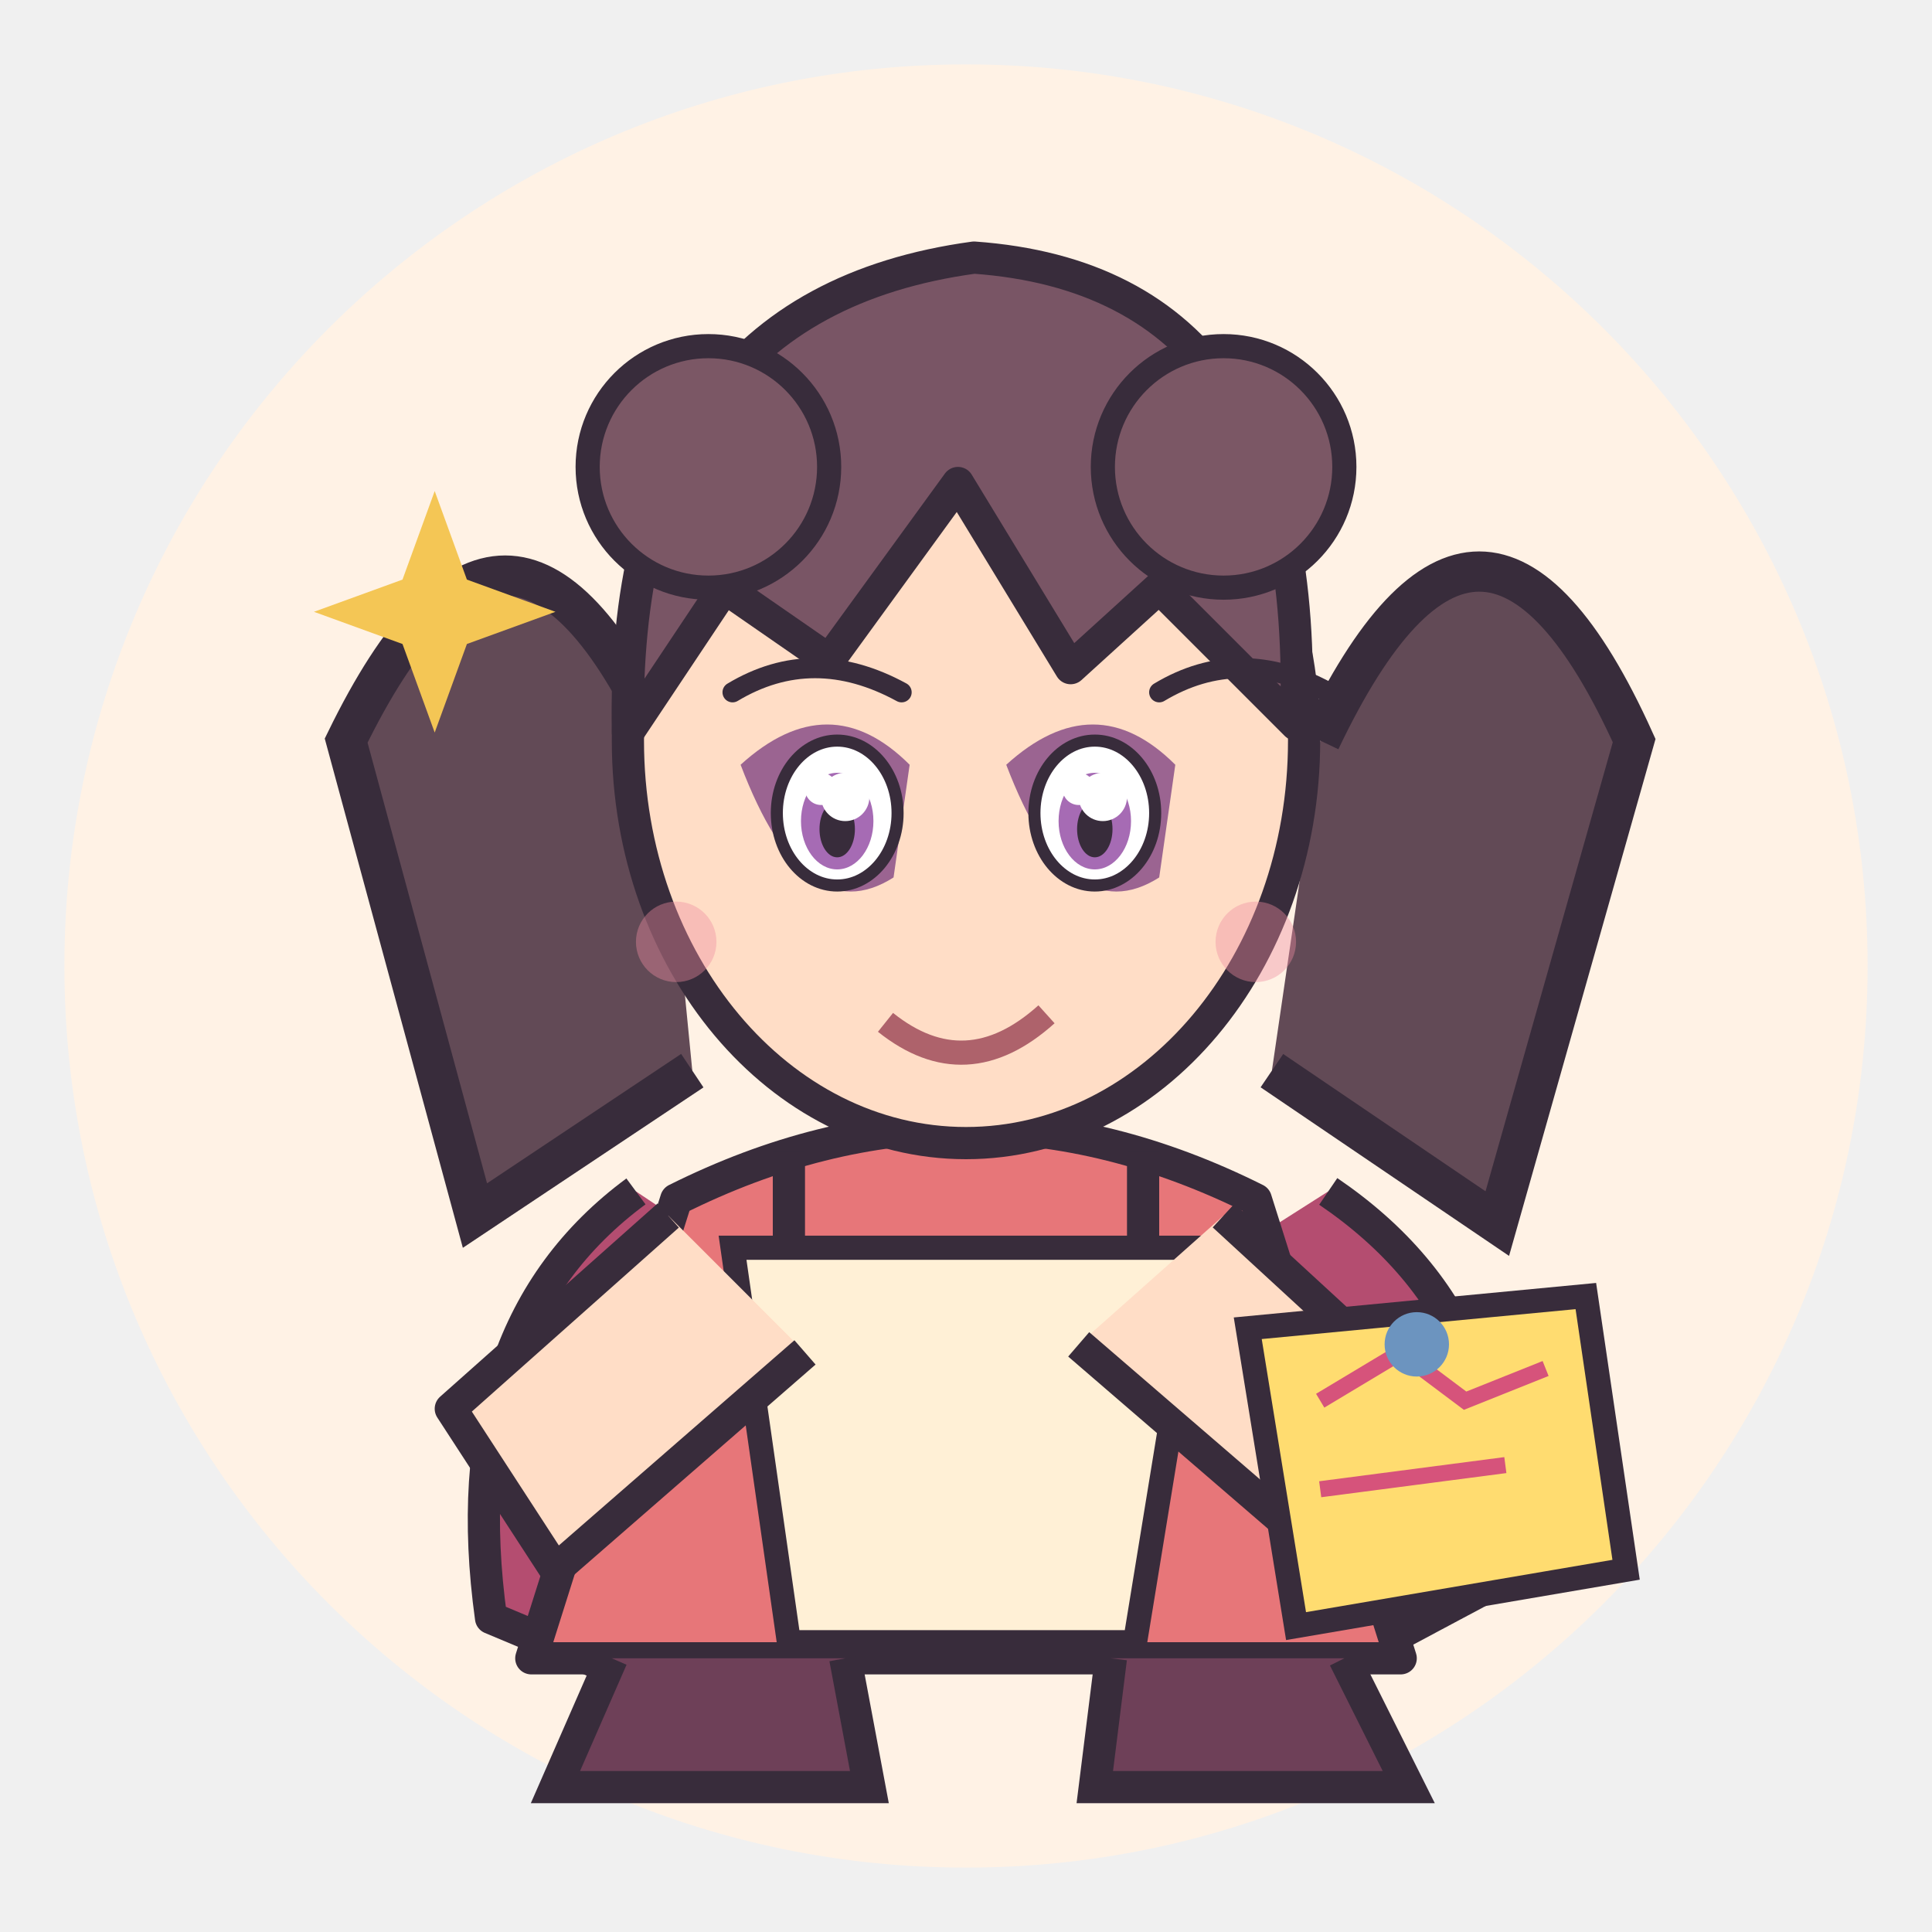
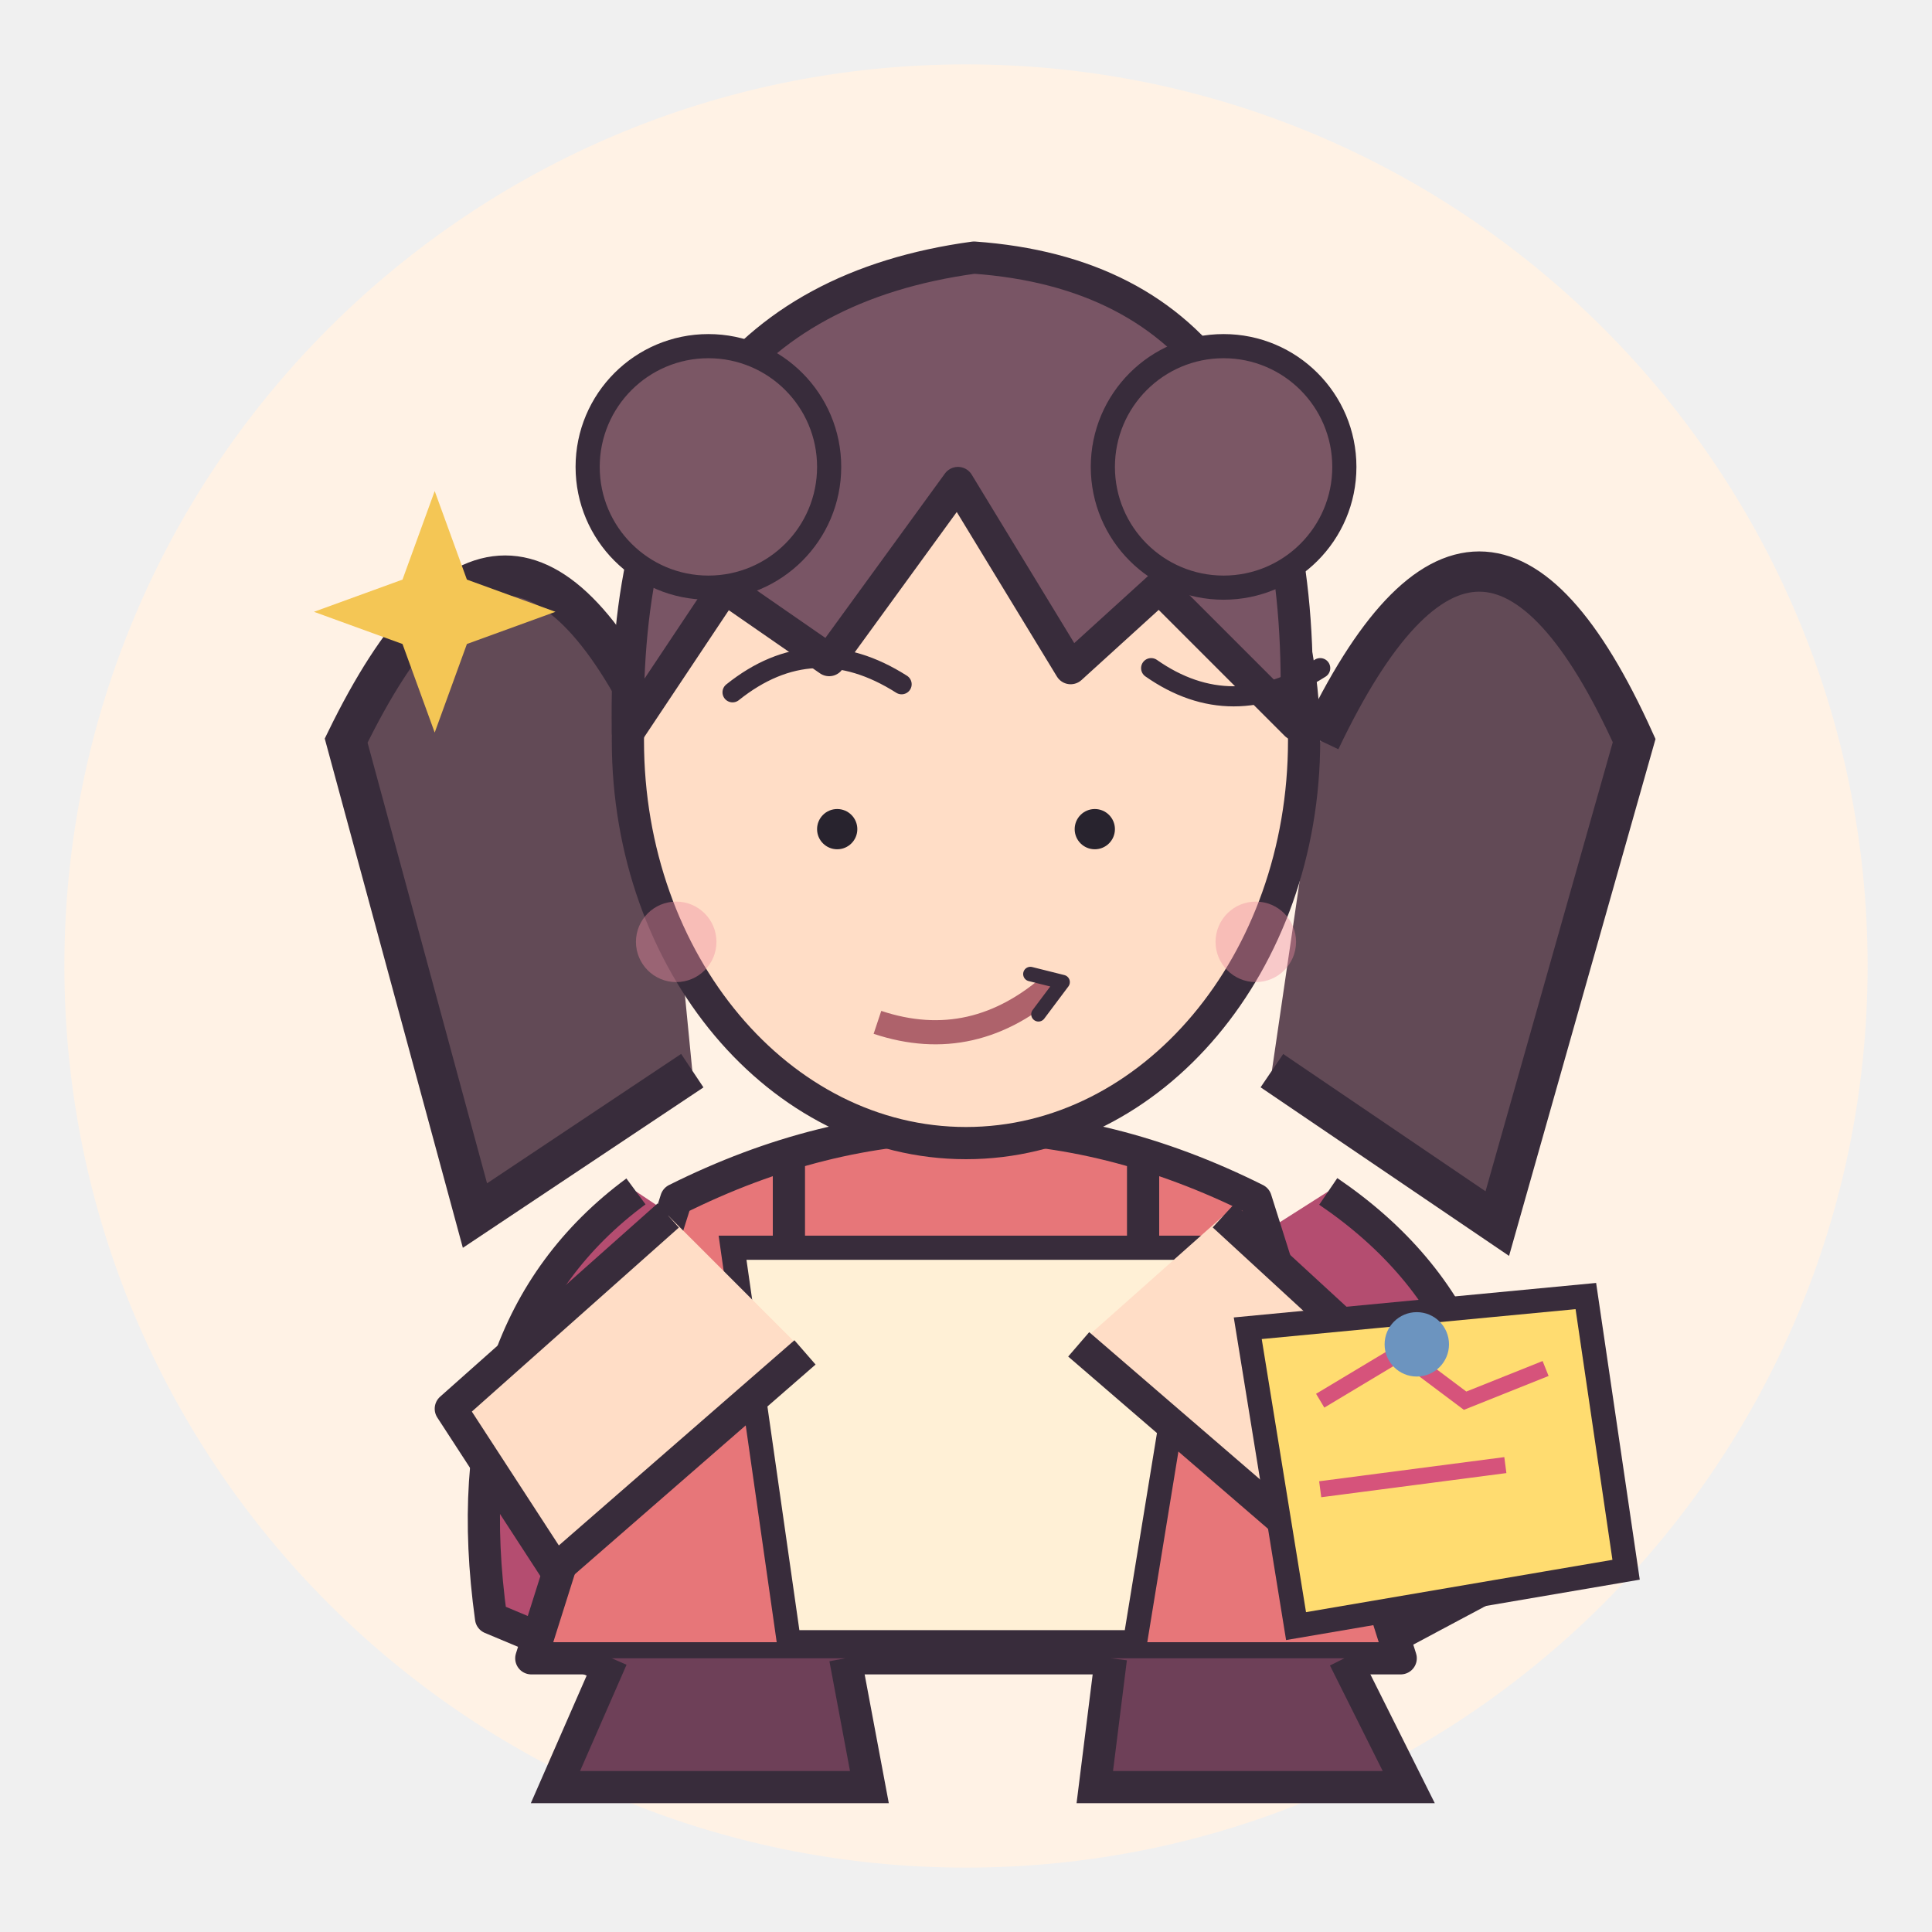
<svg xmlns="http://www.w3.org/2000/svg" viewBox="0 0 240 240" role="img" aria-label="Anime curator with a scrapbook">
  <circle cx="120" cy="120" r="112" fill="#fff2e5" />
  <path d="M79 148q-23 17-18 53l31 13 23-42m50-24q25 17 20 49l-30 16-23-44" fill="#b44d70" stroke="#382c3b" stroke-width="4" stroke-linejoin="round" />
  <path d="M84 149q36-18 72 0l18 57H66z" fill="#e77679" stroke="#382c3b" stroke-width="4" stroke-linejoin="round" />
  <path d="M91 155h58l-8 49H98z" fill="#fff0d6" stroke="#382c3b" stroke-width="3" />
  <path d="M83 151l-27 24 13 20 31-27m52-17 25 23-14 18-29-25" fill="#ffddc6" stroke="#382c3b" stroke-width="4" stroke-linejoin="round" />
  <path d="M155 165l42-4 5 34-41 7z" fill="#ffdc70" stroke="#382c3b" stroke-width="3" />
  <path d="M164 174l10-6 8 6 10-4m-28 15 23-3" fill="none" stroke="#d6537b" stroke-width="2" />
  <circle cx="176" cy="167" r="4" fill="#6c94bf" />
  <path d="M82 92q-19-41-39 0l16 59 27-18m78-41q20-42 39 0l-17 60-28-19" fill="#624a56" stroke="#382c3b" stroke-width="5" />
  <ellipse cx="120" cy="92" rx="42" ry="50" fill="#ffddc6" stroke="#382c3b" stroke-width="4" />
  <path d="M78 91q-1-53 43-59 42 3 40 58l-17-17-11 10-14-23-16 22-13-9-12 18z" fill="#795565" stroke="#382c3b" stroke-width="4" stroke-linejoin="round" />
  <circle cx="88" cy="58" r="15" fill="#7b5765" stroke="#382c3b" stroke-width="3" />
  <circle cx="152" cy="58" r="15" fill="#7b5765" stroke="#382c3b" stroke-width="3" />
-   <path d="M92 95q11-10 21 0l-2 14q-11 7-19-14m33 0q11-10 21 0l-2 14q-11 7-19-14" fill="#9b6491" />
-   <path d="M91 86q10-6 21 0m32 0q10-6 21 0" fill="none" stroke="#382c3b" stroke-width="2.5" stroke-linecap="round" />
-   <ellipse cx="104" cy="101" rx="7.5" ry="9" fill="#fff" stroke="#382c3b" stroke-width="1.5" />
-   <ellipse cx="136" cy="101" rx="7.5" ry="9" fill="#fff" stroke="#382c3b" stroke-width="1.5" />
-   <ellipse cx="104" cy="102" rx="4.5" ry="6" fill="#a66bb4" />
-   <ellipse cx="136" cy="102" rx="4.5" ry="6" fill="#a66bb4" />
-   <ellipse cx="104" cy="103" rx="2.2" ry="3.5" fill="#382c3b" />
-   <ellipse cx="136" cy="103" rx="2.2" ry="3.5" fill="#382c3b" />
-   <circle cx="102" cy="98" r="2" fill="#fff" />
-   <circle cx="134" cy="98" r="2" fill="#fff" />
+   <path d="M91 86q10-8 21-1m31-2q10 7 21 0" fill="none" stroke="#382c3b" stroke-width="2.5" stroke-linecap="round" />
+   <circle cx="104" cy="103" r="2.5" fill="#28232e" />
+   <circle cx="136" cy="103" r="2.5" fill="#28232e" />
  <circle cx="84" cy="117" r="5" fill="#ee8d9f" opacity=".4" />
  <circle cx="156" cy="117" r="5" fill="#ee8d9f" opacity=".4" />
-   <circle cx="105" cy="99" r="3" fill="#fff" />
-   <circle cx="137" cy="99" r="3" fill="#fff" />
-   <path d="M110 127q10 8 20-1" fill="none" stroke="#ae626b" stroke-width="3" />
+   <path d="M109 127q12 4 22-5" fill="none" stroke="#ae626b" stroke-width="3" />
+   <path d="M128 121l4 1-3 4" fill="none" stroke="#382c3b" stroke-width="1.8" stroke-linecap="round" stroke-linejoin="round" />
  <path d="M98 143v12m44-12v12" stroke="#382c3b" stroke-width="4" />
  <path d="M76 206l-7 16h39l-3-16m62 0 8 16h-39l2-16" fill="#6e4058" stroke="#382c3b" stroke-width="4" />
  <path d="M50 72l4-11 4 11 11 4-11 4-4 11-4-11-11-4z" fill="#f4c655" />
</svg>
